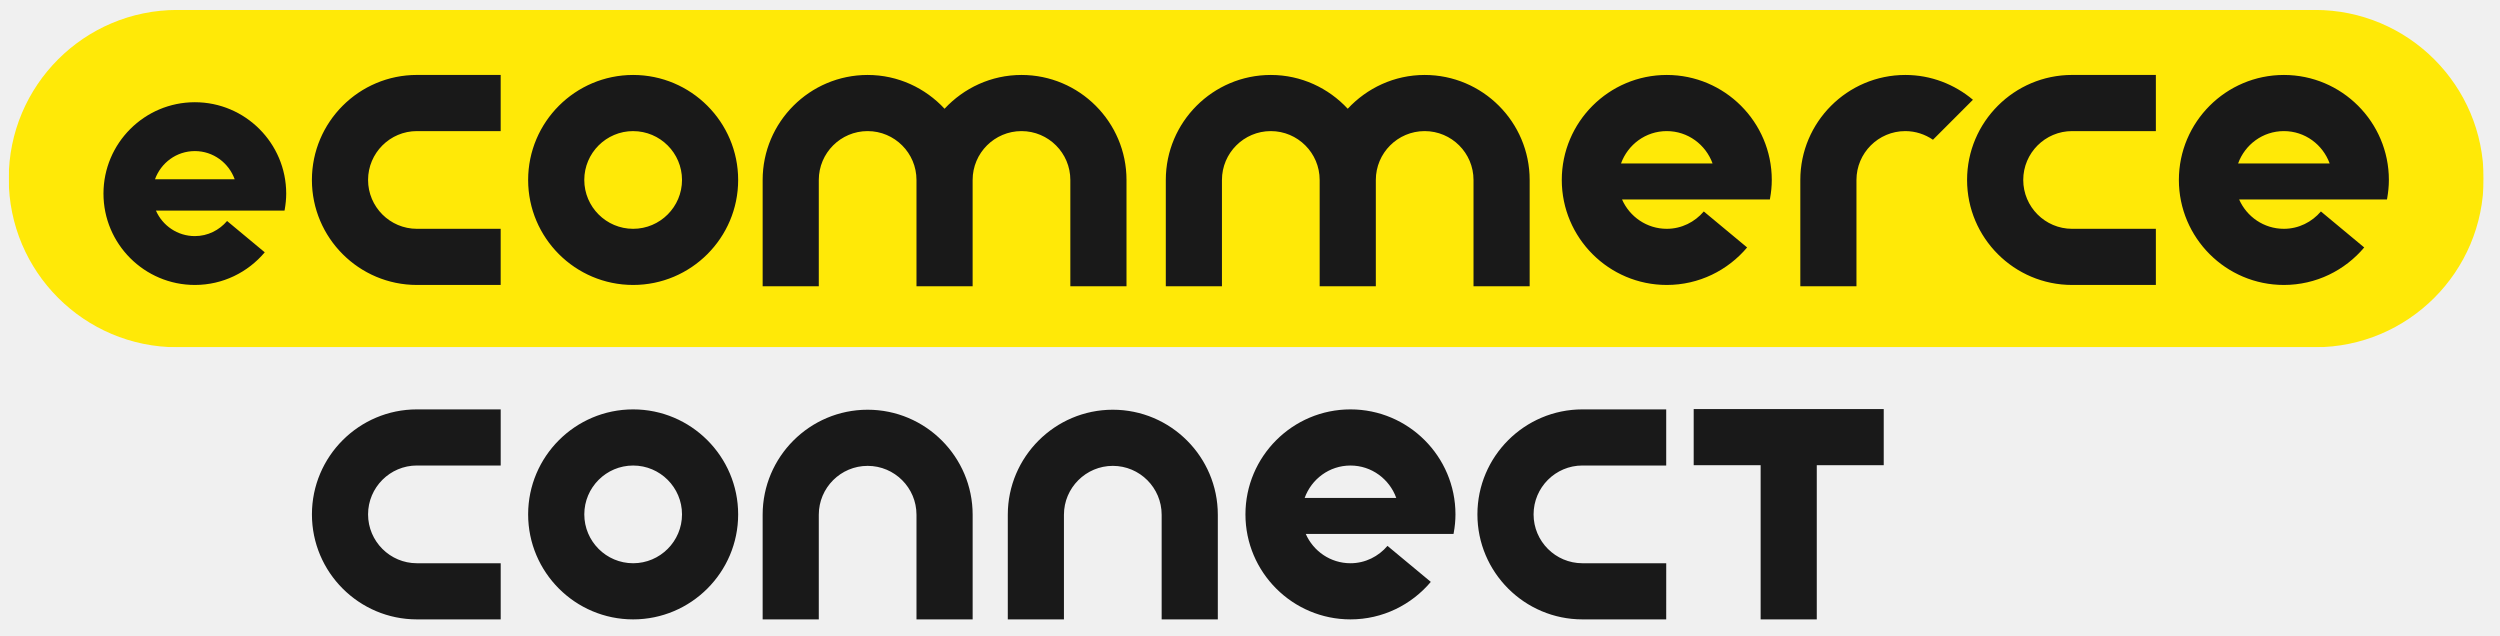
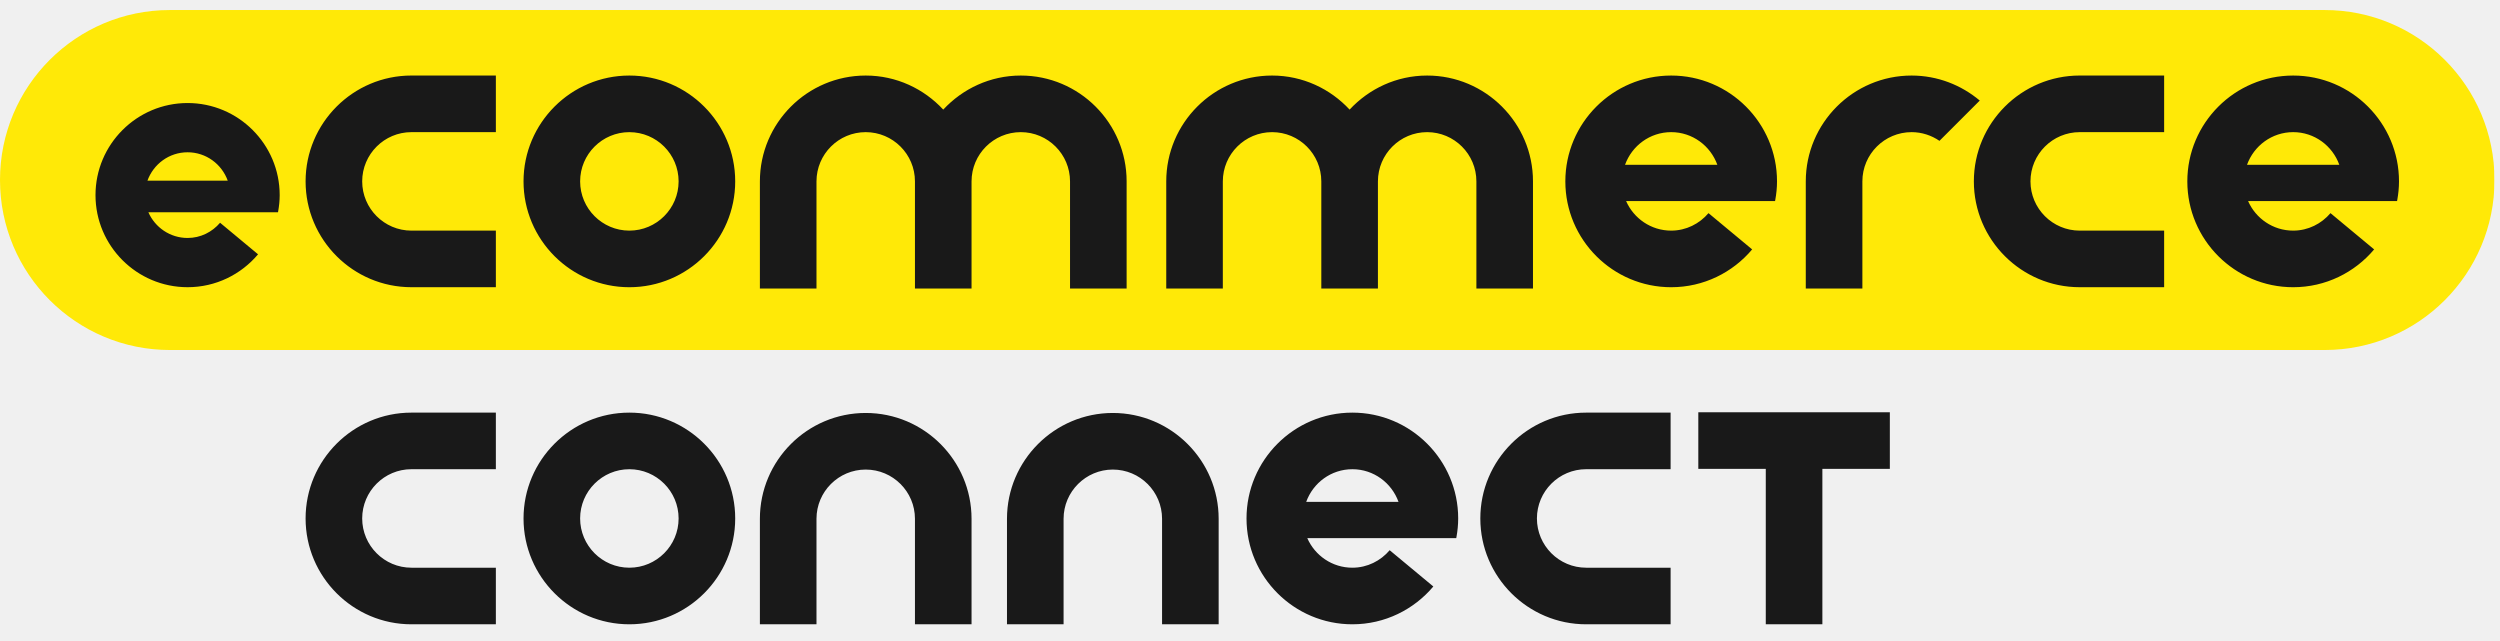
- <svg xmlns="http://www.w3.org/2000/svg" width="118" height="30" viewBox="0 0 118 30" fill="none">
-   <path fill-rule="evenodd" clip-rule="evenodd" d="M63.742 21.973C64.739 21.973 65.583 22.613 65.903 23.502H61.58C61.901 22.613 62.744 21.973 63.742 21.973ZM68.698 24.279C68.698 21.547 66.475 19.323 63.742 19.323C61.009 19.323 58.785 21.547 58.785 24.279C58.785 27.012 61.009 29.235 63.742 29.235C65.262 29.235 66.623 28.545 67.534 27.465L65.489 25.766C65.066 26.262 64.444 26.585 63.742 26.585C62.798 26.585 61.988 26.014 61.632 25.201H68.606L68.617 25.144C68.668 24.863 68.698 24.575 68.698 24.279ZM23.633 26.585H19.678C18.407 26.585 17.373 25.55 17.373 24.279C17.373 23.007 18.407 21.972 19.678 21.972H23.633V19.323H19.678C16.945 19.323 14.723 21.546 14.723 24.279C14.723 27.012 16.945 29.235 19.678 29.235H23.633V26.585ZM78.646 26.585H74.691C73.419 26.585 72.385 25.55 72.385 24.279C72.385 23.007 73.419 21.972 74.691 21.972H78.645V19.323H74.691C71.958 19.323 69.734 21.546 69.734 24.279C69.734 27.012 71.958 29.235 74.691 29.235H78.645L78.646 26.585ZM29.885 21.973C28.613 21.973 27.579 23.007 27.579 24.279C27.579 25.55 28.613 26.585 29.884 26.585C31.156 26.585 32.191 25.55 32.191 24.279C32.191 23.007 31.157 21.973 29.885 21.973ZM29.884 29.235C27.151 29.235 24.928 27.012 24.928 24.279C24.928 21.547 27.151 19.323 29.884 19.323C32.617 19.323 34.841 21.547 34.841 24.279C34.841 27.012 32.617 29.235 29.884 29.235ZM40.953 19.339C38.218 19.339 35.997 21.565 35.997 24.295V29.235H38.647V24.295C38.647 23.023 39.68 21.989 40.953 21.989C42.225 21.989 43.258 23.023 43.258 24.295V29.235H45.909V24.295C45.909 21.566 43.688 19.339 40.953 19.339ZM52.524 19.339C49.795 19.339 47.568 21.565 47.568 24.295V29.235H50.218V24.295C50.218 23.023 51.257 21.989 52.524 21.989C53.797 21.989 54.83 23.023 54.83 24.295V29.235H57.481V24.295C57.481 21.566 55.26 19.339 52.524 19.339ZM88.912 19.307V21.957H85.752V29.235H83.102V21.957H79.942V19.307H88.912Z" fill="#191919" />
-   <mask id="mask0_404_406" style="mask-type:luminance" maskUnits="userSpaceOnUse" x="0" y="0" width="118" height="17">
-     <path d="M0.412 0.469H117.228V16.391H0.412V0.469Z" fill="white" />
-   </mask>
-   <g mask="url(#mask0_404_406)">
-     <path fill-rule="evenodd" clip-rule="evenodd" d="M109.267 16.391H8.372C3.977 16.391 0.412 12.826 0.412 8.43C0.412 4.032 3.977 0.469 8.373 0.469H109.268C113.665 0.469 117.229 4.032 117.229 8.43C117.229 12.826 113.665 16.391 109.268 16.391" fill="#FFE907" />
+ <svg xmlns="http://www.w3.org/2000/svg" xmlns:xlink="http://www.w3.org/1999/xlink" width="160" height="41" viewBox="0 0 160 41">
+   <defs>
+     <path id="prefix__a" d="M0 0.366L159.649 0.366 159.649 22.126 0 22.126z" />
+   </defs>
+   <g fill="none" fill-rule="evenodd">
+     <path fill="#191919" d="M86.551 30.03c1.363 0 2.516.875 2.954 2.09h-5.908c.438-1.215 1.59-2.09 2.954-2.09m6.773 3.152c0-3.735-3.038-6.774-6.773-6.774s-6.774 3.039-6.774 6.774 3.039 6.773 6.774 6.773c2.078 0 3.938-.943 5.182-2.42l-2.794-2.321c-.578.678-1.429 1.119-2.388 1.119-1.29 0-2.397-.78-2.884-1.891h9.532l.015-.078c.069-.384.11-.778.11-1.182M31.735 36.333h-5.404c-1.737 0-3.151-1.415-3.151-3.152 0-1.738 1.414-3.152 3.151-3.152h5.404v-3.621h-5.404c-3.735 0-6.773 3.038-6.773 6.773s3.038 6.774 6.773 6.774h5.404v-3.622zM106.92 36.333h-5.405c-1.738 0-3.152-1.415-3.152-3.152 0-1.738 1.414-3.152 3.152-3.152h5.404v-3.621h-5.404c-3.735 0-6.774 3.038-6.774 6.773s3.039 6.774 6.774 6.774h5.404v-3.622zM40.28 30.03c-1.738 0-3.152 1.413-3.152 3.151 0 1.738 1.414 3.152 3.151 3.152 1.738 0 3.152-1.414 3.152-3.152 0-1.738-1.414-3.151-3.152-3.151m0 9.925c-3.735 0-6.773-3.038-6.773-6.774 0-3.734 3.038-6.773 6.773-6.773s6.774 3.039 6.774 6.773c0 3.736-3.039 6.774-6.774 6.774M55.406 26.43c-3.738 0-6.773 3.042-6.773 6.773v6.752h3.622v-6.752c0-1.738 1.412-3.151 3.151-3.151 1.739 0 3.151 1.413 3.151 3.151v6.752h3.622v-6.752c0-3.73-3.035-6.773-6.773-6.773M71.22 26.43c-3.73 0-6.773 3.042-6.773 6.773v6.752h3.622v-6.752c0-1.738 1.42-3.151 3.151-3.151 1.74 0 3.152 1.413 3.152 3.151v6.752h3.622v-6.752c0-3.73-3.035-6.773-6.774-6.773M120.95 26.386L120.95 30.008 116.632 30.008 116.632 39.954 113.01 39.954 113.01 30.008 108.692 30.008 108.692 26.386z" />
+     <g transform="translate(0 .275)">
+       <mask id="prefix__b" fill="#fff">
+         <use xlink:href="#prefix__a" />
+       </mask>
+       <path fill="#FFE907" d="M148.769 22.126H10.879C4.872 22.126 0 17.254 0 11.246 0 5.236 4.872.366 10.88.366h137.89c6.01 0 10.88 4.87 10.88 10.88 0 6.008-4.87 10.88-10.88 10.88" mask="url(#prefix__b)" />
+     </g>
+     <path fill="#191919" d="M31.735 14.76h-5.404c-1.737 0-3.151-1.415-3.151-3.152 0-1.738 1.414-3.151 3.151-3.151h5.404V4.834h-5.404c-3.735 0-6.773 3.04-6.773 6.774 0 3.735 3.038 6.773 6.773 6.773h5.404V14.76zM40.28 8.457c-1.738 0-3.152 1.413-3.152 3.15 0 1.738 1.414 3.153 3.151 3.153 1.738 0 3.152-1.415 3.152-3.152 0-1.738-1.414-3.15-3.152-3.15m0 9.924c-3.735 0-6.773-3.038-6.773-6.774 0-3.735 3.038-6.773 6.773-6.773s6.774 3.038 6.774 6.773c0 3.736-3.039 6.774-6.774 6.774M65.331 4.835c-1.964 0-3.724.847-4.963 2.18-1.238-1.333-2.999-2.18-4.962-2.18-3.738 0-6.773 3.042-6.773 6.773v6.86h3.622v-6.86c0-1.738 1.412-3.151 3.15-3.151 1.74 0 3.152 1.413 3.152 3.151v6.86h3.622v-6.86c0-1.738 1.413-3.151 3.152-3.151 1.738 0 3.151 1.413 3.151 3.151v6.86h3.622v-6.86c0-3.73-3.035-6.773-6.773-6.773M91.338 4.835c-1.963 0-3.724.847-4.963 2.18-1.238-1.333-2.999-2.18-4.962-2.18-3.738 0-6.773 3.042-6.773 6.773v6.86h3.621v-6.86c0-1.738 1.413-3.151 3.152-3.151s3.151 1.413 3.151 3.151v6.86h3.623v-6.86c0-1.738 1.412-3.151 3.15-3.151 1.74 0 3.152 1.413 3.152 3.151v6.86h3.622v-6.86c0-3.73-3.035-6.773-6.773-6.773M126.704 6.436l-2.578 2.578c-.508-.347-1.124-.557-1.783-.557-1.738 0-3.151 1.413-3.151 3.151v6.86h-3.622v-6.86c0-3.73 3.036-6.773 6.773-6.773 1.659 0 3.18.608 4.361 1.6M138.505 14.76h-5.404c-1.737 0-3.151-1.415-3.151-3.152 0-1.738 1.414-3.151 3.151-3.151h5.404V4.834h-5.404c-3.735 0-6.774 3.04-6.774 6.774 0 3.735 3.04 6.773 6.774 6.773h5.404V14.76zM106.955 8.457c1.364 0 2.516.875 2.955 2.09h-5.908c.438-1.215 1.59-2.09 2.953-2.09m6.774 3.152c0-3.736-3.039-6.774-6.774-6.774s-6.773 3.038-6.773 6.774c0 3.735 3.038 6.773 6.773 6.773 2.078 0 3.939-.943 5.183-2.42l-2.794-2.321c-.579.678-1.429 1.119-2.389 1.119-1.289 0-2.396-.78-2.884-1.891h9.533l.014-.078c.07-.384.111-.778.111-1.182M146.763 8.457c1.363 0 2.516.875 2.953 2.09h-5.907c.438-1.215 1.59-2.09 2.954-2.09m6.773 3.152c0-3.736-3.038-6.774-6.773-6.774s-6.774 3.038-6.774 6.774c0 3.735 3.039 6.773 6.774 6.773 2.078 0 3.938-.943 5.182-2.42l-2.794-2.321c-.578.678-1.429 1.119-2.388 1.119-1.29 0-2.397-.78-2.885-1.891h9.533l.015-.078c.068-.384.11-.778.11-1.182M12.006 9.746c1.187 0 2.189.761 2.57 1.818h-5.14c.381-1.057 1.383-1.818 2.57-1.818m5.894 2.742c0-3.25-2.644-5.894-5.894-5.894s-5.894 2.644-5.894 5.894 2.644 5.893 5.894 5.893c1.808 0 3.427-.82 4.509-2.105l-2.43-2.02c-.504.591-1.244.974-2.079.974-1.122 0-2.086-.678-2.51-1.645h8.294l.014-.067c.059-.335.096-.678.096-1.03" />
  </g>
-   <path fill-rule="evenodd" clip-rule="evenodd" d="M23.632 10.8H19.678C18.407 10.8 17.373 9.765 17.373 8.494C17.373 7.222 18.407 6.188 19.678 6.188H23.632V3.537H19.678C16.945 3.537 14.722 5.761 14.722 8.494C14.722 11.227 16.945 13.45 19.678 13.45H23.632V10.8ZM29.885 6.188C28.613 6.188 27.578 7.222 27.578 8.493C27.578 9.765 28.613 10.8 29.884 10.8C31.156 10.8 32.191 9.765 32.191 8.494C32.191 7.222 31.156 6.189 29.884 6.189M29.884 13.45C27.151 13.45 24.928 11.227 24.928 8.494C24.928 5.761 27.151 3.538 29.884 3.538C32.617 3.538 34.841 5.761 34.841 8.494C34.841 11.227 32.617 13.45 29.884 13.45ZM48.215 3.538C46.778 3.538 45.49 4.158 44.583 5.133C43.678 4.158 42.389 3.538 40.953 3.538C38.218 3.538 35.997 5.764 35.997 8.494V13.513H38.647V8.494C38.647 7.222 39.68 6.188 40.952 6.188C42.225 6.188 43.258 7.222 43.258 8.494V13.513H45.908V8.494C45.908 7.222 46.943 6.188 48.215 6.188C49.487 6.188 50.52 7.222 50.52 8.494V13.513H53.171V8.494C53.171 5.764 50.95 3.538 48.215 3.538ZM67.244 3.538C65.808 3.538 64.519 4.158 63.613 5.133C62.707 4.158 61.419 3.538 59.982 3.538C57.247 3.538 55.026 5.764 55.026 8.494V13.513H57.676V8.494C57.676 7.222 58.71 6.188 59.982 6.188C61.255 6.188 62.288 7.222 62.288 8.494V13.513H64.939V8.494C64.939 7.222 65.972 6.188 67.244 6.188C68.517 6.188 69.55 7.222 69.55 8.494V13.513H72.2V8.494C72.2 5.764 69.98 3.538 67.244 3.538ZM93.122 4.709L91.236 6.596C90.864 6.342 90.413 6.188 89.931 6.188C88.659 6.188 87.625 7.222 87.625 8.494V13.513H84.975V8.494C84.975 5.764 87.197 3.538 89.931 3.538C91.145 3.538 92.258 3.983 93.122 4.709ZM101.757 10.8H97.803C96.532 10.8 95.497 9.765 95.497 8.494C95.497 7.222 96.532 6.188 97.803 6.188H101.757V3.537H97.803C95.07 3.537 92.846 5.761 92.846 8.494C92.846 11.227 95.07 13.45 97.803 13.45H101.757V10.8ZM78.671 6.188C79.669 6.188 80.513 6.828 80.834 7.717H76.511C76.831 6.828 77.674 6.188 78.671 6.188ZM83.628 8.494C83.628 5.761 81.404 3.538 78.671 3.538C75.939 3.538 73.716 5.761 73.716 8.494C73.716 11.227 75.939 13.45 78.671 13.45C80.192 13.45 81.554 12.76 82.464 11.68L80.419 9.981C79.996 10.477 79.374 10.8 78.671 10.8C77.728 10.8 76.918 10.229 76.561 9.416H83.537L83.547 9.359C83.598 9.078 83.628 8.79 83.628 8.494ZM107.799 6.188C108.797 6.188 109.64 6.828 109.96 7.717H105.638C105.958 6.828 106.801 6.188 107.799 6.188ZM112.755 8.494C112.755 5.761 110.532 3.538 107.799 3.538C105.066 3.538 102.843 5.761 102.843 8.494C102.843 11.227 105.066 13.45 107.799 13.45C109.32 13.45 110.681 12.76 111.591 11.68L109.547 9.981C109.124 10.477 108.501 10.8 107.799 10.8C106.855 10.8 106.045 10.229 105.688 9.416H112.664L112.675 9.359C112.724 9.078 112.755 8.79 112.755 8.494ZM9.197 7.131C10.065 7.131 10.798 7.688 11.077 8.461H7.316C7.595 7.688 8.328 7.131 9.197 7.131ZM13.509 9.138C13.509 6.76 11.575 4.825 9.197 4.825C6.819 4.825 4.884 6.76 4.884 9.138C4.884 11.516 6.819 13.45 9.197 13.45C10.52 13.45 11.704 12.85 12.496 11.909L10.718 10.431C10.349 10.864 9.808 11.144 9.197 11.144C8.376 11.144 7.67 10.648 7.36 9.94H13.429L13.439 9.891C13.482 9.646 13.509 9.395 13.509 9.138Z" fill="#191919" />
</svg>
